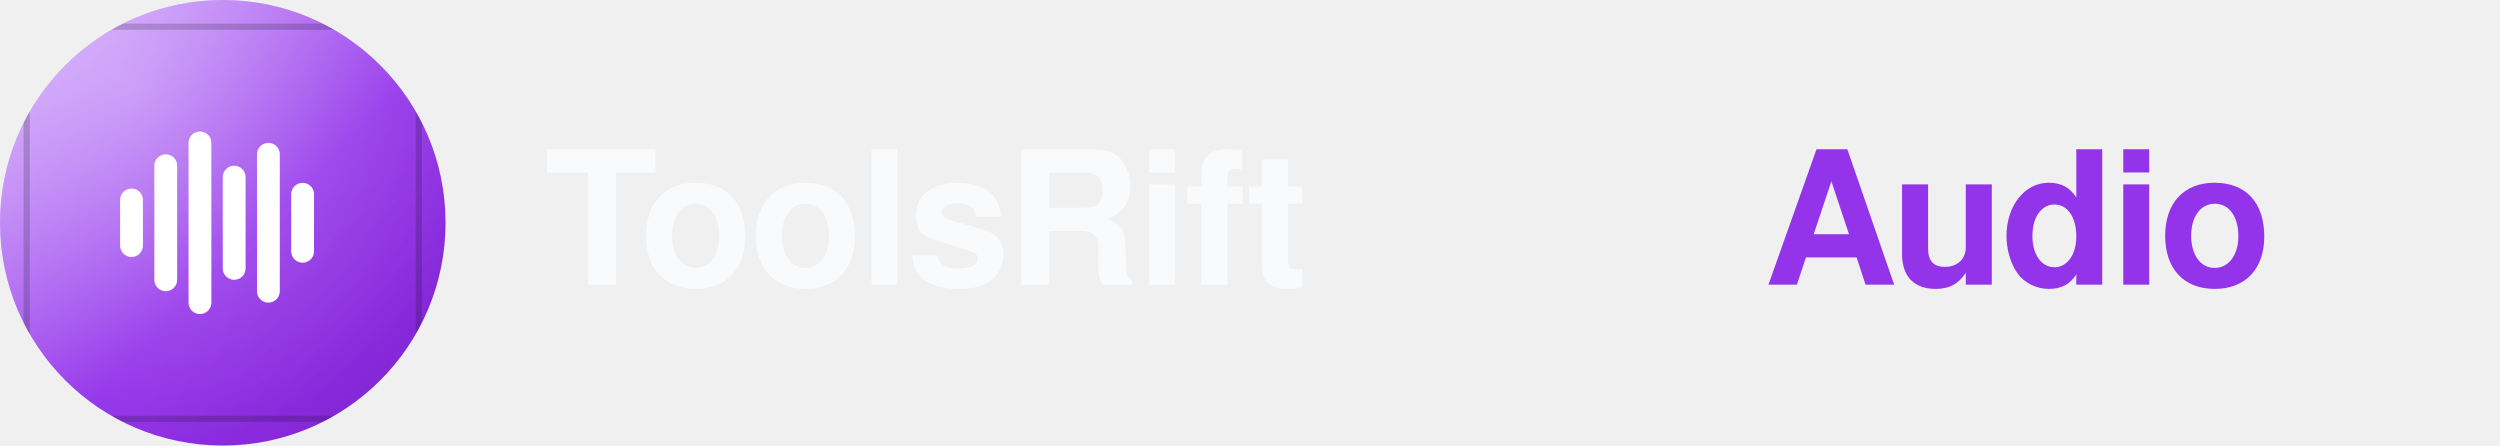
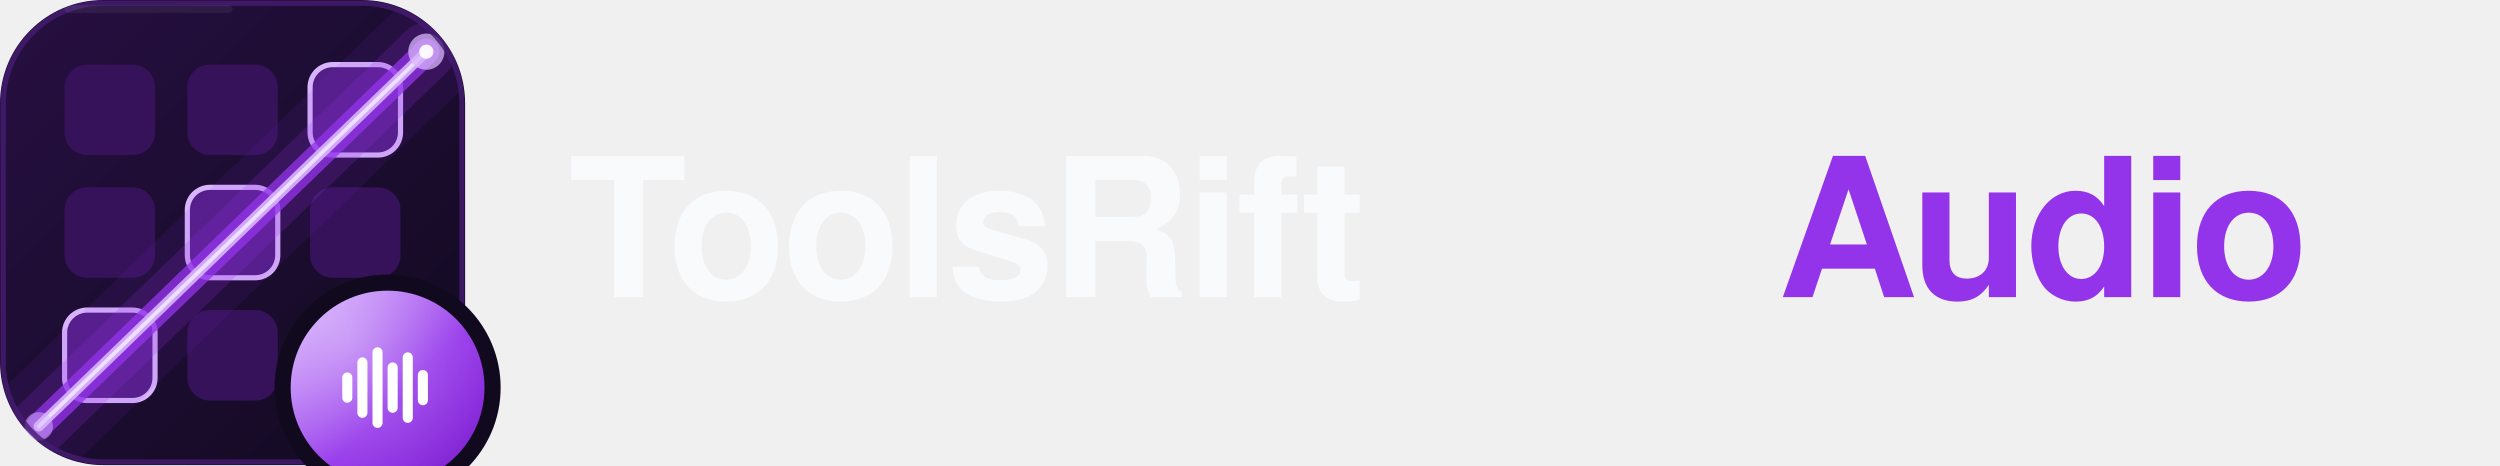
- <svg xmlns="http://www.w3.org/2000/svg" viewBox="0 0 404 72" width="404" height="72" role="img" aria-label="ToolsRift Audio">
+ <svg xmlns="http://www.w3.org/2000/svg" viewBox="0 0 387 72" width="387" height="72" role="img" aria-label="ToolsRift Audio">
  <g>
    <defs>
-       <linearGradient id="l-g" x1="0" y1="0" x2="1" y2="1">
+       <linearGradient id="l-bg" x1="0" y1="0" x2="1" y2="1">
+         <stop offset="0" stop-color="#270f42" />
+         <stop offset="1" stop-color="#110a1f" />
+       </linearGradient>
+       <linearGradient id="l-cg" x1="0" y1="0" x2="1" y2="1">
        <stop offset="0" stop-color="#D8B4FE" />
        <stop offset="0.55" stop-color="#9333EA" />
        <stop offset="1" stop-color="#7E22CE" />
      </linearGradient>
-       <radialGradient id="l-hl" cx="0.3" cy="0.2" r="0.8">
-         <stop offset="0" stop-color="#fff" stop-opacity="0.28" />
+       <radialGradient id="l-hl" cx="0.3" cy="0.25" r="0.8">
+         <stop offset="0" stop-color="#fff" stop-opacity="0.3" />
        <stop offset="1" stop-color="#fff" stop-opacity="0" />
      </radialGradient>
      <clipPath id="l-c">
-         <circle cx="36" cy="36" r="36" />
+         <rect width="72.00" height="72.00" rx="16.00" />
      </clipPath>
    </defs>
+     <rect width="72.00" height="72.00" rx="16.00" fill="url(#l-bg)" />
    <g clip-path="url(#l-c)">
-       <rect width="72" height="72" fill="url(#l-g)" />
-       <rect width="72" height="72" fill="url(#l-hl)" />
-       <rect x="4.32" y="4.32" width="63.36" height="63.36" rx="11.52" fill="none" stroke="#09060F" stroke-opacity="0.18" stroke-width="1" />
+       <rect x="10.00" y="10.00" width="14.00" height="14.00" rx="3.50" fill="#35125a" />
+       <rect x="29.00" y="10.00" width="14.00" height="14.00" rx="3.50" fill="#35125a" />
+       <rect x="48.00" y="10.00" width="14.00" height="14.00" rx="3.50" fill="#35125a" />
+       <rect x="10.00" y="29.00" width="14.00" height="14.00" rx="3.50" fill="#35125a" />
+       <rect x="29.00" y="29.00" width="14.00" height="14.00" rx="3.50" fill="#35125a" />
+       <rect x="48.00" y="29.00" width="14.00" height="14.00" rx="3.50" fill="#35125a" />
+       <rect x="10.00" y="48.00" width="14.00" height="14.00" rx="3.50" fill="#35125a" />
+       <rect x="29.00" y="48.00" width="14.00" height="14.00" rx="3.50" fill="#35125a" />
+       <rect x="48.00" y="48.00" width="14.00" height="14.00" rx="3.50" fill="#35125a" />
+       <rect x="48.00" y="10.00" width="14.00" height="14.00" rx="3.50" fill="#531f86" stroke="#D8B4FE" stroke-width="0.80" />
+       <rect x="29.00" y="29.00" width="14.00" height="14.00" rx="3.50" fill="#531f86" stroke="#D8B4FE" stroke-width="0.80" />
+       <rect x="10.00" y="48.00" width="14.00" height="14.00" rx="3.50" fill="#531f86" stroke="#D8B4FE" stroke-width="0.80" />
+       <g class="tr-rift">
+         <line x1="66.00" y1="8.00" x2="6.00" y2="66.00" stroke="#7E22CE" stroke-width="16.00" stroke-linecap="round" opacity="0.1" />
+         <line x1="66.00" y1="8.00" x2="6.00" y2="66.00" stroke="#9333EA" stroke-width="9.00" stroke-linecap="round" opacity="0.18" />
+         <line x1="66.00" y1="8.00" x2="6.00" y2="66.00" stroke="#9333EA" stroke-width="4.00" stroke-linecap="round" opacity="0.75" />
+         <line x1="66.00" y1="8.00" x2="6.00" y2="66.00" stroke="#D8B4FE" stroke-width="1.60" stroke-linecap="round" opacity="0.9" />
+         <line x1="66.00" y1="8.00" x2="6.00" y2="66.00" stroke="#FFFFFF" stroke-width="0.60" stroke-linecap="round" opacity="0.65" />
+       </g>
+       <circle cx="66.00" cy="8.00" r="2.80" fill="#D8B4FE" opacity="0.75" />
+       <circle cx="66.00" cy="8.00" r="1.10" fill="#fff" opacity="0.9" />
+       <circle cx="6.00" cy="66.00" r="2.20" fill="#D8B4FE" opacity="0.5" />
    </g>
-     <g transform="translate(12.96 12.96) scale(0.4608)" color="#ffffff">
+     <rect x="0.50" y="0.50" width="71.00" height="71.00" rx="15.50" fill="none" stroke="#451b70" stroke-width="0.80" opacity="0.8" />
+     <rect x="10.00" y="0.80" width="26.00" height="1.20" rx="0.60" fill="#fff" opacity="0.06" />
+     <circle cx="60.00" cy="60.00" r="17.50" fill="#110a1f" />
+     <circle cx="60.00" cy="60.00" r="15.00" fill="url(#l-cg)" />
+     <circle cx="60.00" cy="60.00" r="15.00" fill="url(#l-hl)" />
+     <g transform="translate(50.25 50.25) scale(0.195)" color="#ffffff">
      <path d="M18 42v16M30 30v40M42 22v56M54 34v32M66 26v48M78 40v20" fill="none" stroke="currentColor" stroke-width="8" stroke-linecap="round" stroke-linejoin="round" />
    </g>
  </g>
  <text x="88" y="46" font-family="Sora, 'Segoe UI', system-ui, -apple-system, Helvetica, Arial, sans-serif" font-weight="800" font-size="30" letter-spacing="-0.6" fill="#F8FAFC">ToolsRift</text>
-   <text x="285" y="46" font-family="Sora, 'Segoe UI', system-ui, -apple-system, Helvetica, Arial, sans-serif" font-weight="800" font-size="30" letter-spacing="-0.6" fill="#9333EA">Audio</text>
+   <text x="275.2" y="46" font-family="Sora, 'Segoe UI', system-ui, -apple-system, Helvetica, Arial, sans-serif" font-weight="800" font-size="30" letter-spacing="-0.6" fill="#9333EA">Audio</text>
</svg>
